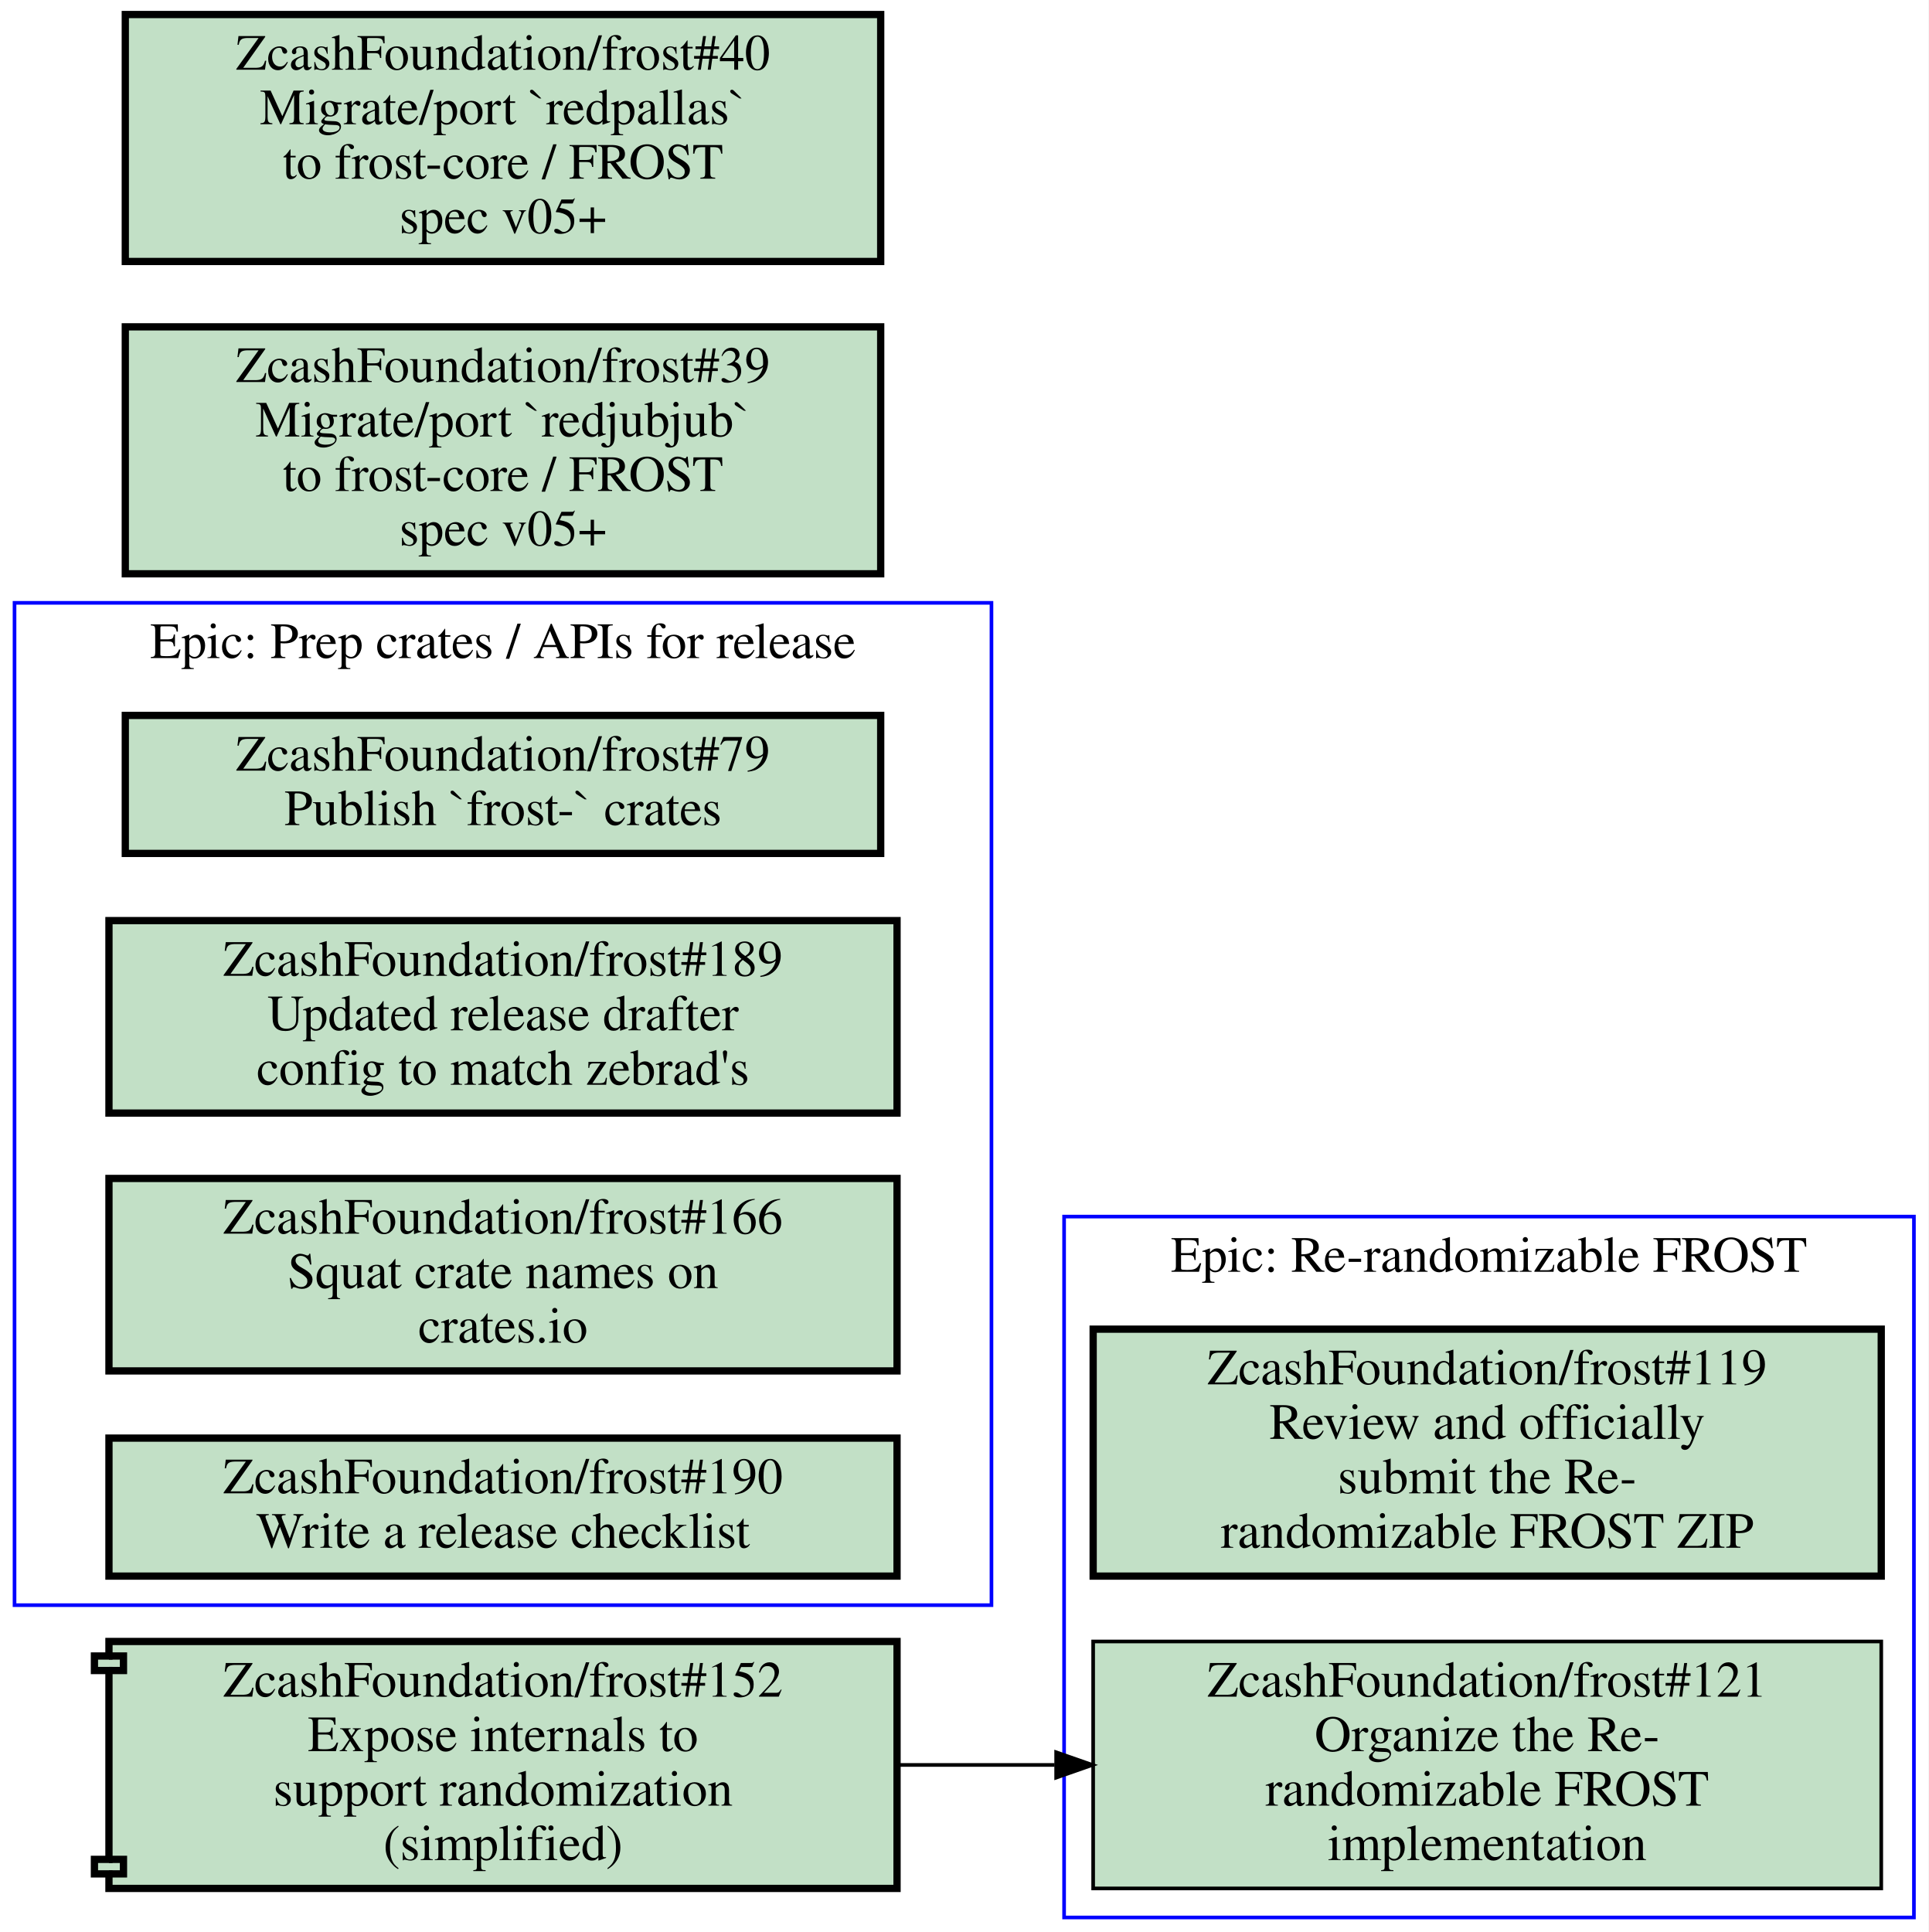
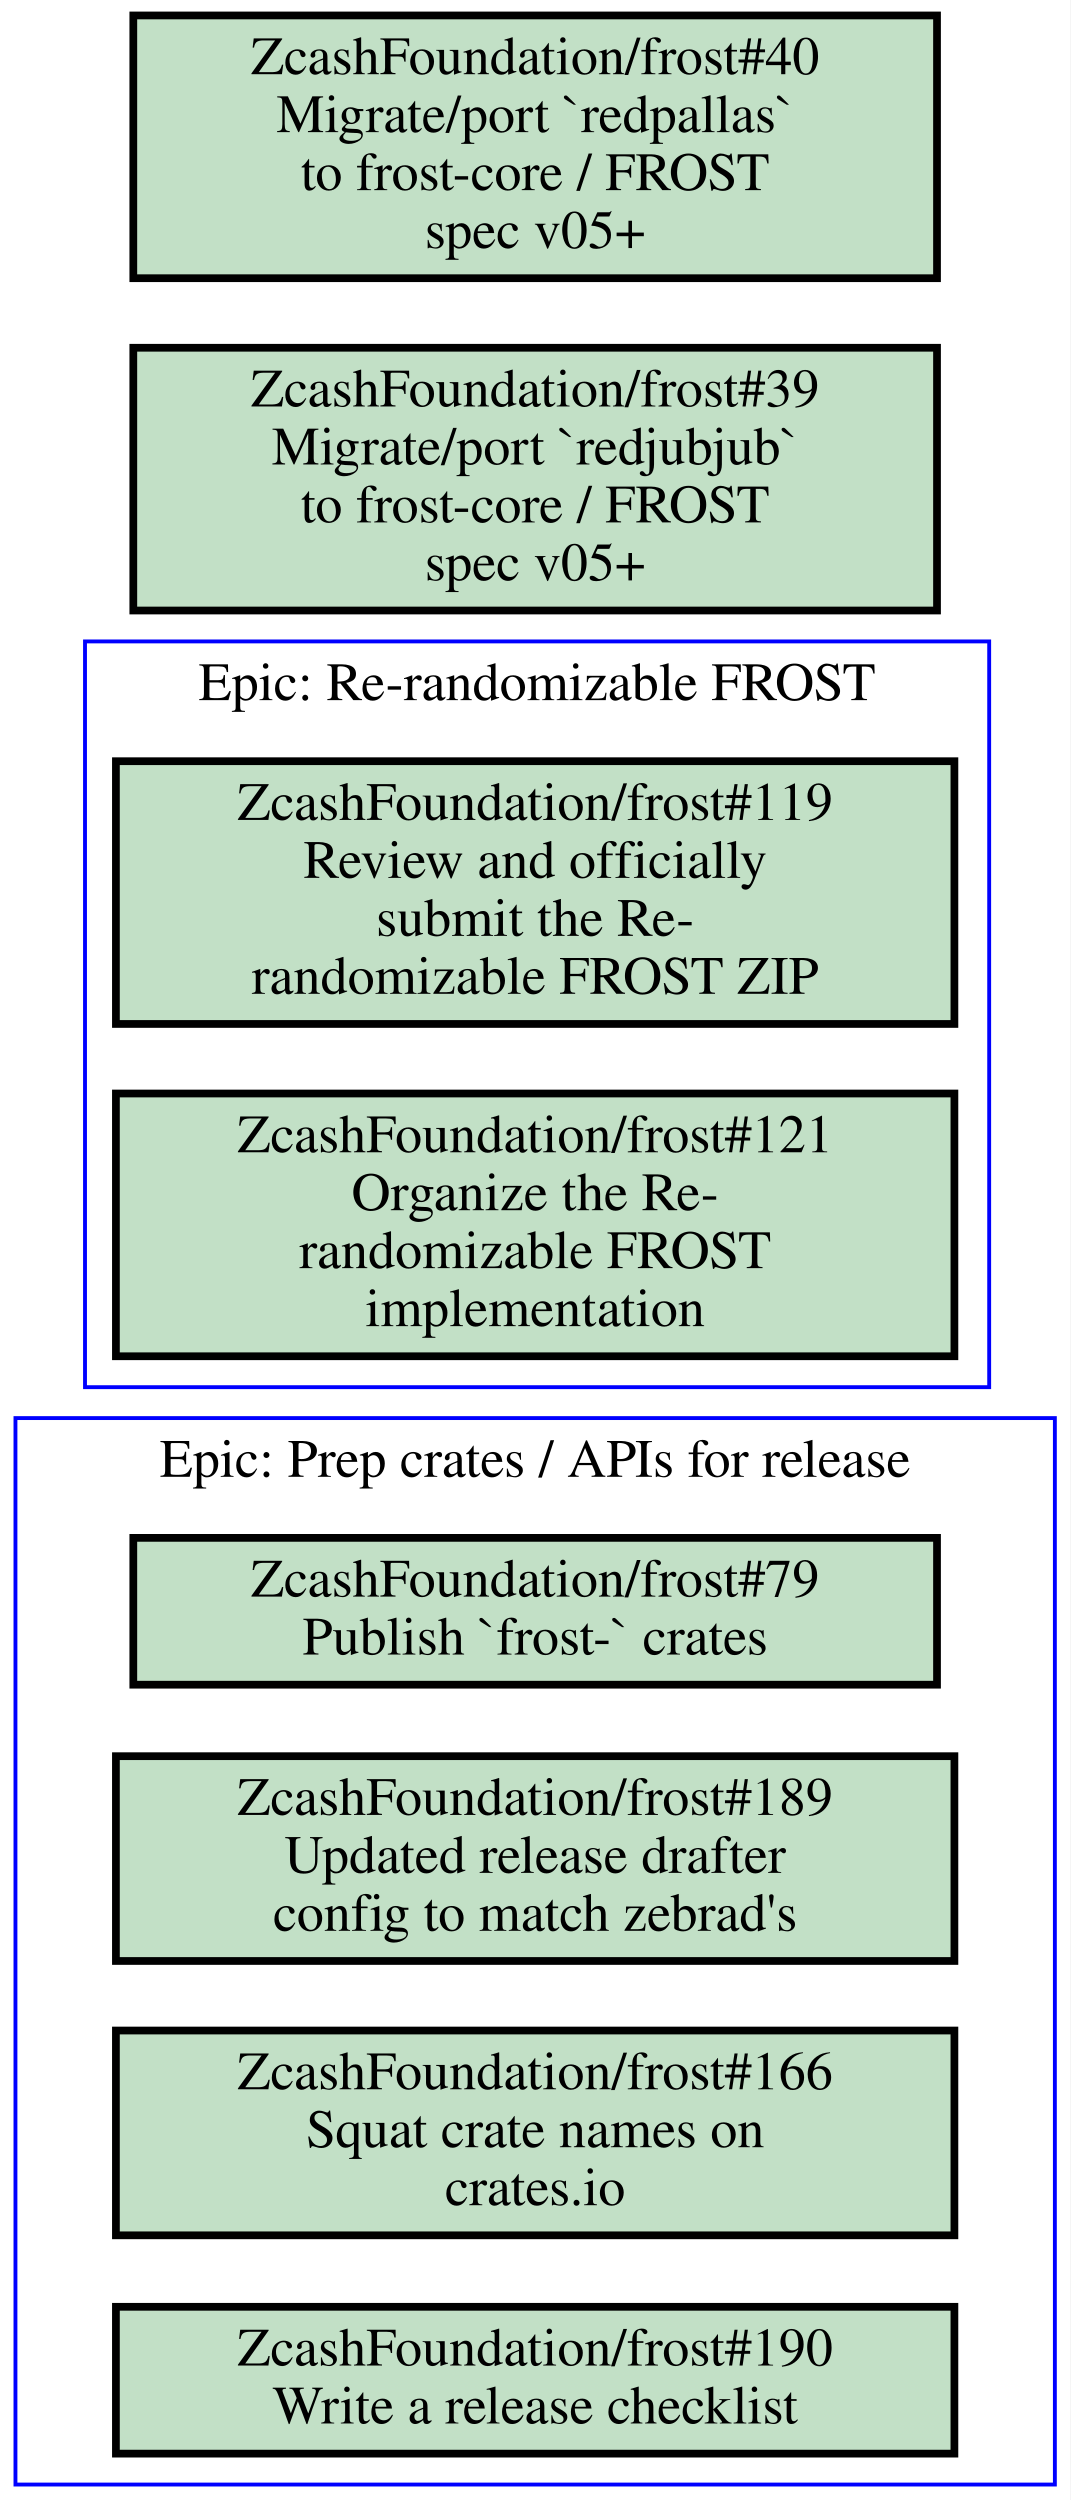
- <svg xmlns="http://www.w3.org/2000/svg" xmlns:xlink="http://www.w3.org/1999/xlink" width="531pt" height="532pt" viewBox="0.00 0.00 531.00 532.00">
-   <g id="graph0" class="graph" transform="scale(1 1) rotate(0) translate(4 528)">
-     <polygon fill="#ffffff" stroke="transparent" points="-4,4 -4,-528 527,-528 527,4 -4,4" />
+ <svg xmlns="http://www.w3.org/2000/svg" xmlns:xlink="http://www.w3.org/1999/xlink" width="277pt" height="647pt" viewBox="0.00 0.00 277.00 647.00">
+   <g id="graph0" class="graph" transform="scale(1 1) rotate(0) translate(4 643)">
+     <polygon fill="#ffffff" stroke="transparent" points="-4,4 -4,-643 273,-643 273,4 -4,4" />
    <g id="clust1" class="cluster">
-       <polygon fill="none" stroke="#0000ff" points="289,0 289,-193 523,-193 523,0 289,0" />
-       <text text-anchor="middle" x="406" y="-177.8" font-family="Times,serif" font-size="14.00" fill="#000000">Epic: Re-randomizable FROST</text>
+       <polygon fill="none" stroke="#0000ff" points="18,-284 18,-477 252,-477 252,-284 18,-284" />
+       <text text-anchor="middle" x="135" y="-461.8" font-family="Times,serif" font-size="14.00" fill="#000000">Epic: Re-randomizable FROST</text>
    </g>
    <g id="clust2" class="cluster">
-       <polygon fill="none" stroke="#0000ff" points="0,-86 0,-362 269,-362 269,-86 0,-86" />
-       <text text-anchor="middle" x="134.5" y="-346.8" font-family="Times,serif" font-size="14.00" fill="#000000">Epic: Prep crates / APIs for release</text>
+       <polygon fill="none" stroke="#0000ff" points="0,0 0,-276 269,-276 269,0 0,0" />
+       <text text-anchor="middle" x="134.5" y="-260.8" font-family="Times,serif" font-size="14.00" fill="#000000">Epic: Prep crates / APIs for release</text>
    </g>
    <g id="node1" class="node open">
      <g id="a_node1">
        <a xlink:href="https://github.com/ZcashFoundation/frost/issues/119" xlink:title="ZcashFoundation/frost#119&#10;Review and officially&#10;submit the Re-&#10;randomizable FROST ZIP" target="_blank">
-           <polygon fill="#c2e0c6" stroke="#000000" stroke-width="2" points="514,-162 297,-162 297,-94 514,-94 514,-162" />
-           <text text-anchor="middle" x="405.5" y="-146.8" font-family="Times,serif" font-size="14.00" fill="#000000">ZcashFoundation/frost#119</text>
-           <text text-anchor="middle" x="405.5" y="-131.8" font-family="Times,serif" font-size="14.00" fill="#000000">Review and officially</text>
-           <text text-anchor="middle" x="405.5" y="-116.8" font-family="Times,serif" font-size="14.00" fill="#000000">submit the Re-</text>
-           <text text-anchor="middle" x="405.5" y="-101.8" font-family="Times,serif" font-size="14.00" fill="#000000">randomizable FROST ZIP</text>
+           <polygon fill="#c2e0c6" stroke="#000000" stroke-width="2" points="243,-446 26,-446 26,-378 243,-378 243,-446" />
+           <text text-anchor="middle" x="134.5" y="-430.8" font-family="Times,serif" font-size="14.00" fill="#000000">ZcashFoundation/frost#119</text>
+           <text text-anchor="middle" x="134.5" y="-415.8" font-family="Times,serif" font-size="14.00" fill="#000000">Review and officially</text>
+           <text text-anchor="middle" x="134.5" y="-400.8" font-family="Times,serif" font-size="14.00" fill="#000000">submit the Re-</text>
+           <text text-anchor="middle" x="134.5" y="-385.8" font-family="Times,serif" font-size="14.00" fill="#000000">randomizable FROST ZIP</text>
        </a>
      </g>
    </g>
    <g id="node2" class="node open">
      <g id="a_node2">
        <a xlink:href="https://github.com/ZcashFoundation/frost/issues/121" xlink:title="ZcashFoundation/frost#121&#10;Organize the Re-&#10;randomizable FROST&#10;implementation" target="_blank">
-           <polygon fill="#c2e0c6" stroke="#000000" points="514,-76 297,-76 297,-8 514,-8 514,-76" />
-           <text text-anchor="middle" x="405.5" y="-60.8" font-family="Times,serif" font-size="14.00" fill="#000000">ZcashFoundation/frost#121</text>
-           <text text-anchor="middle" x="405.5" y="-45.8" font-family="Times,serif" font-size="14.00" fill="#000000">Organize the Re-</text>
-           <text text-anchor="middle" x="405.5" y="-30.8" font-family="Times,serif" font-size="14.00" fill="#000000">randomizable FROST</text>
-           <text text-anchor="middle" x="405.5" y="-15.8" font-family="Times,serif" font-size="14.00" fill="#000000">implementation</text>
+           <polygon fill="#c2e0c6" stroke="#000000" stroke-width="2" points="243,-360 26,-360 26,-292 243,-292 243,-360" />
+           <text text-anchor="middle" x="134.5" y="-344.8" font-family="Times,serif" font-size="14.00" fill="#000000">ZcashFoundation/frost#121</text>
+           <text text-anchor="middle" x="134.5" y="-329.8" font-family="Times,serif" font-size="14.00" fill="#000000">Organize the Re-</text>
+           <text text-anchor="middle" x="134.5" y="-314.8" font-family="Times,serif" font-size="14.00" fill="#000000">randomizable FROST</text>
+           <text text-anchor="middle" x="134.5" y="-299.8" font-family="Times,serif" font-size="14.00" fill="#000000">implementation</text>
        </a>
      </g>
    </g>
    <g id="node3" class="node open">
      <g id="a_node3">
        <a xlink:href="https://github.com/ZcashFoundation/frost/issues/79" xlink:title="ZcashFoundation/frost#79&#10;Publish `frost-` crates" target="_blank">
-           <polygon fill="#c2e0c6" stroke="#000000" stroke-width="2" points="238.5,-331 30.5,-331 30.5,-293 238.5,-293 238.5,-331" />
-           <text text-anchor="middle" x="134.5" y="-315.8" font-family="Times,serif" font-size="14.00" fill="#000000">ZcashFoundation/frost#79</text>
-           <text text-anchor="middle" x="134.5" y="-300.8" font-family="Times,serif" font-size="14.00" fill="#000000">Publish `frost-` crates</text>
+           <polygon fill="#c2e0c6" stroke="#000000" stroke-width="2" points="238.5,-245 30.5,-245 30.5,-207 238.5,-207 238.5,-245" />
+           <text text-anchor="middle" x="134.5" y="-229.8" font-family="Times,serif" font-size="14.00" fill="#000000">ZcashFoundation/frost#79</text>
+           <text text-anchor="middle" x="134.5" y="-214.8" font-family="Times,serif" font-size="14.00" fill="#000000">Publish `frost-` crates</text>
        </a>
      </g>
    </g>
    <g id="node4" class="node open">
      <g id="a_node4">
        <a xlink:href="https://github.com/ZcashFoundation/frost/issues/189" xlink:title="ZcashFoundation/frost#189&#10;Updated release drafter&#10;config to match zebrad's" target="_blank">
-           <polygon fill="#c2e0c6" stroke="#000000" stroke-width="2" points="243,-274.5 26,-274.5 26,-221.5 243,-221.5 243,-274.5" />
-           <text text-anchor="middle" x="134.5" y="-259.3" font-family="Times,serif" font-size="14.00" fill="#000000">ZcashFoundation/frost#189</text>
-           <text text-anchor="middle" x="134.5" y="-244.3" font-family="Times,serif" font-size="14.00" fill="#000000">Updated release drafter</text>
-           <text text-anchor="middle" x="134.5" y="-229.3" font-family="Times,serif" font-size="14.00" fill="#000000">config to match zebrad's</text>
+           <polygon fill="#c2e0c6" stroke="#000000" stroke-width="2" points="243,-188.5 26,-188.5 26,-135.5 243,-135.5 243,-188.5" />
+           <text text-anchor="middle" x="134.5" y="-173.3" font-family="Times,serif" font-size="14.00" fill="#000000">ZcashFoundation/frost#189</text>
+           <text text-anchor="middle" x="134.5" y="-158.3" font-family="Times,serif" font-size="14.00" fill="#000000">Updated release drafter</text>
+           <text text-anchor="middle" x="134.5" y="-143.3" font-family="Times,serif" font-size="14.00" fill="#000000">config to match zebrad's</text>
        </a>
      </g>
    </g>
    <g id="node5" class="node open">
      <g id="a_node5">
        <a xlink:href="https://github.com/ZcashFoundation/frost/issues/166" xlink:title="ZcashFoundation/frost#166&#10;Squat crate names on&#10;crates.io" target="_blank">
-           <polygon fill="#c2e0c6" stroke="#000000" stroke-width="2" points="243,-203.5 26,-203.5 26,-150.5 243,-150.5 243,-203.5" />
-           <text text-anchor="middle" x="134.5" y="-188.3" font-family="Times,serif" font-size="14.00" fill="#000000">ZcashFoundation/frost#166</text>
-           <text text-anchor="middle" x="134.5" y="-173.3" font-family="Times,serif" font-size="14.00" fill="#000000">Squat crate names on</text>
-           <text text-anchor="middle" x="134.5" y="-158.3" font-family="Times,serif" font-size="14.00" fill="#000000">crates.io</text>
+           <polygon fill="#c2e0c6" stroke="#000000" stroke-width="2" points="243,-117.5 26,-117.5 26,-64.5 243,-64.5 243,-117.5" />
+           <text text-anchor="middle" x="134.5" y="-102.3" font-family="Times,serif" font-size="14.00" fill="#000000">ZcashFoundation/frost#166</text>
+           <text text-anchor="middle" x="134.5" y="-87.3" font-family="Times,serif" font-size="14.00" fill="#000000">Squat crate names on</text>
+           <text text-anchor="middle" x="134.5" y="-72.3" font-family="Times,serif" font-size="14.00" fill="#000000">crates.io</text>
        </a>
      </g>
    </g>
    <g id="node6" class="node open">
      <g id="a_node6">
        <a xlink:href="https://github.com/ZcashFoundation/frost/issues/190" xlink:title="ZcashFoundation/frost#190&#10;Write a release checklist" target="_blank">
-           <polygon fill="#c2e0c6" stroke="#000000" stroke-width="2" points="243,-132 26,-132 26,-94 243,-94 243,-132" />
-           <text text-anchor="middle" x="134.5" y="-116.8" font-family="Times,serif" font-size="14.00" fill="#000000">ZcashFoundation/frost#190</text>
-           <text text-anchor="middle" x="134.5" y="-101.8" font-family="Times,serif" font-size="14.00" fill="#000000">Write a release checklist</text>
+           <polygon fill="#c2e0c6" stroke="#000000" stroke-width="2" points="243,-46 26,-46 26,-8 243,-8 243,-46" />
+           <text text-anchor="middle" x="134.5" y="-30.8" font-family="Times,serif" font-size="14.00" fill="#000000">ZcashFoundation/frost#190</text>
+           <text text-anchor="middle" x="134.5" y="-15.8" font-family="Times,serif" font-size="14.00" fill="#000000">Write a release checklist</text>
        </a>
      </g>
    </g>
    <g id="node7" class="node open">
      <g id="a_node7">
        <a xlink:href="https://github.com/ZcashFoundation/frost/issues/39" xlink:title="ZcashFoundation/frost#39&#10;Migrate/port `redjubjub`&#10;to frost-core / FROST&#10;spec v05+" target="_blank">
-           <polygon fill="#c2e0c6" stroke="#000000" stroke-width="2" points="238.5,-438 30.5,-438 30.5,-370 238.5,-370 238.5,-438" />
-           <text text-anchor="middle" x="134.5" y="-422.8" font-family="Times,serif" font-size="14.00" fill="#000000">ZcashFoundation/frost#39</text>
-           <text text-anchor="middle" x="134.5" y="-407.8" font-family="Times,serif" font-size="14.00" fill="#000000">Migrate/port `redjubjub`</text>
-           <text text-anchor="middle" x="134.5" y="-392.8" font-family="Times,serif" font-size="14.00" fill="#000000">to frost-core / FROST</text>
-           <text text-anchor="middle" x="134.5" y="-377.8" font-family="Times,serif" font-size="14.00" fill="#000000">spec v05+</text>
+           <polygon fill="#c2e0c6" stroke="#000000" stroke-width="2" points="238.5,-553 30.5,-553 30.5,-485 238.5,-485 238.5,-553" />
+           <text text-anchor="middle" x="134.5" y="-537.8" font-family="Times,serif" font-size="14.00" fill="#000000">ZcashFoundation/frost#39</text>
+           <text text-anchor="middle" x="134.5" y="-522.8" font-family="Times,serif" font-size="14.00" fill="#000000">Migrate/port `redjubjub`</text>
+           <text text-anchor="middle" x="134.5" y="-507.8" font-family="Times,serif" font-size="14.00" fill="#000000">to frost-core / FROST</text>
+           <text text-anchor="middle" x="134.5" y="-492.8" font-family="Times,serif" font-size="14.00" fill="#000000">spec v05+</text>
        </a>
      </g>
    </g>
    <g id="node8" class="node open">
      <g id="a_node8">
        <a xlink:href="https://github.com/ZcashFoundation/frost/issues/40" xlink:title="ZcashFoundation/frost#40&#10;Migrate/port `redpallas`&#10;to frost-core / FROST&#10;spec v05+" target="_blank">
-           <polygon fill="#c2e0c6" stroke="#000000" stroke-width="2" points="238.5,-524 30.5,-524 30.5,-456 238.5,-456 238.5,-524" />
-           <text text-anchor="middle" x="134.5" y="-508.8" font-family="Times,serif" font-size="14.00" fill="#000000">ZcashFoundation/frost#40</text>
-           <text text-anchor="middle" x="134.5" y="-493.8" font-family="Times,serif" font-size="14.00" fill="#000000">Migrate/port `redpallas`</text>
-           <text text-anchor="middle" x="134.5" y="-478.8" font-family="Times,serif" font-size="14.00" fill="#000000">to frost-core / FROST</text>
-           <text text-anchor="middle" x="134.5" y="-463.8" font-family="Times,serif" font-size="14.00" fill="#000000">spec v05+</text>
+           <polygon fill="#c2e0c6" stroke="#000000" stroke-width="2" points="238.5,-639 30.5,-639 30.5,-571 238.5,-571 238.5,-639" />
+           <text text-anchor="middle" x="134.5" y="-623.8" font-family="Times,serif" font-size="14.00" fill="#000000">ZcashFoundation/frost#40</text>
+           <text text-anchor="middle" x="134.5" y="-608.8" font-family="Times,serif" font-size="14.00" fill="#000000">Migrate/port `redpallas`</text>
+           <text text-anchor="middle" x="134.5" y="-593.8" font-family="Times,serif" font-size="14.00" fill="#000000">to frost-core / FROST</text>
+           <text text-anchor="middle" x="134.5" y="-578.8" font-family="Times,serif" font-size="14.00" fill="#000000">spec v05+</text>
        </a>
      </g>
    </g>
-     <g id="node9" class="node open">
-       <g id="a_node9">
-         <a xlink:href="https://github.com/ZcashFoundation/frost/pull/152" xlink:title="ZcashFoundation/frost#152&#10;Expose internals to&#10;support randomization&#10;(simplified)" target="_blank">
-           <polygon fill="#c2e0c6" stroke="#000000" stroke-width="2" points="243,-76 26,-76 26,-72 22,-72 22,-68 26,-68 26,-16 22,-16 22,-12 26,-12 26,-8 243,-8 243,-76" />
-           <polyline fill="none" stroke="#000000" stroke-width="2" points="26,-72 30,-72 30,-68 26,-68 " />
-           <polyline fill="none" stroke="#000000" stroke-width="2" points="26,-16 30,-16 30,-12 26,-12 " />
-           <text text-anchor="middle" x="134.5" y="-60.8" font-family="Times,serif" font-size="14.00" fill="#000000">ZcashFoundation/frost#152</text>
-           <text text-anchor="middle" x="134.5" y="-45.8" font-family="Times,serif" font-size="14.00" fill="#000000">Expose internals to</text>
-           <text text-anchor="middle" x="134.5" y="-30.8" font-family="Times,serif" font-size="14.00" fill="#000000">support randomization</text>
-           <text text-anchor="middle" x="134.5" y="-15.8" font-family="Times,serif" font-size="14.00" fill="#000000">(simplified)</text>
-         </a>
-       </g>
-     </g>
-     <g id="edge1" class="edge">
-       <path fill="none" stroke="#000000" d="M243.16,-42C257.38,-42 272.01,-42 286.39,-42" />
-       <polygon fill="#000000" stroke="#000000" points="286.81,-45.5 296.81,-42 286.81,-38.5 286.81,-45.5" />
-     </g>
  </g>
</svg>
